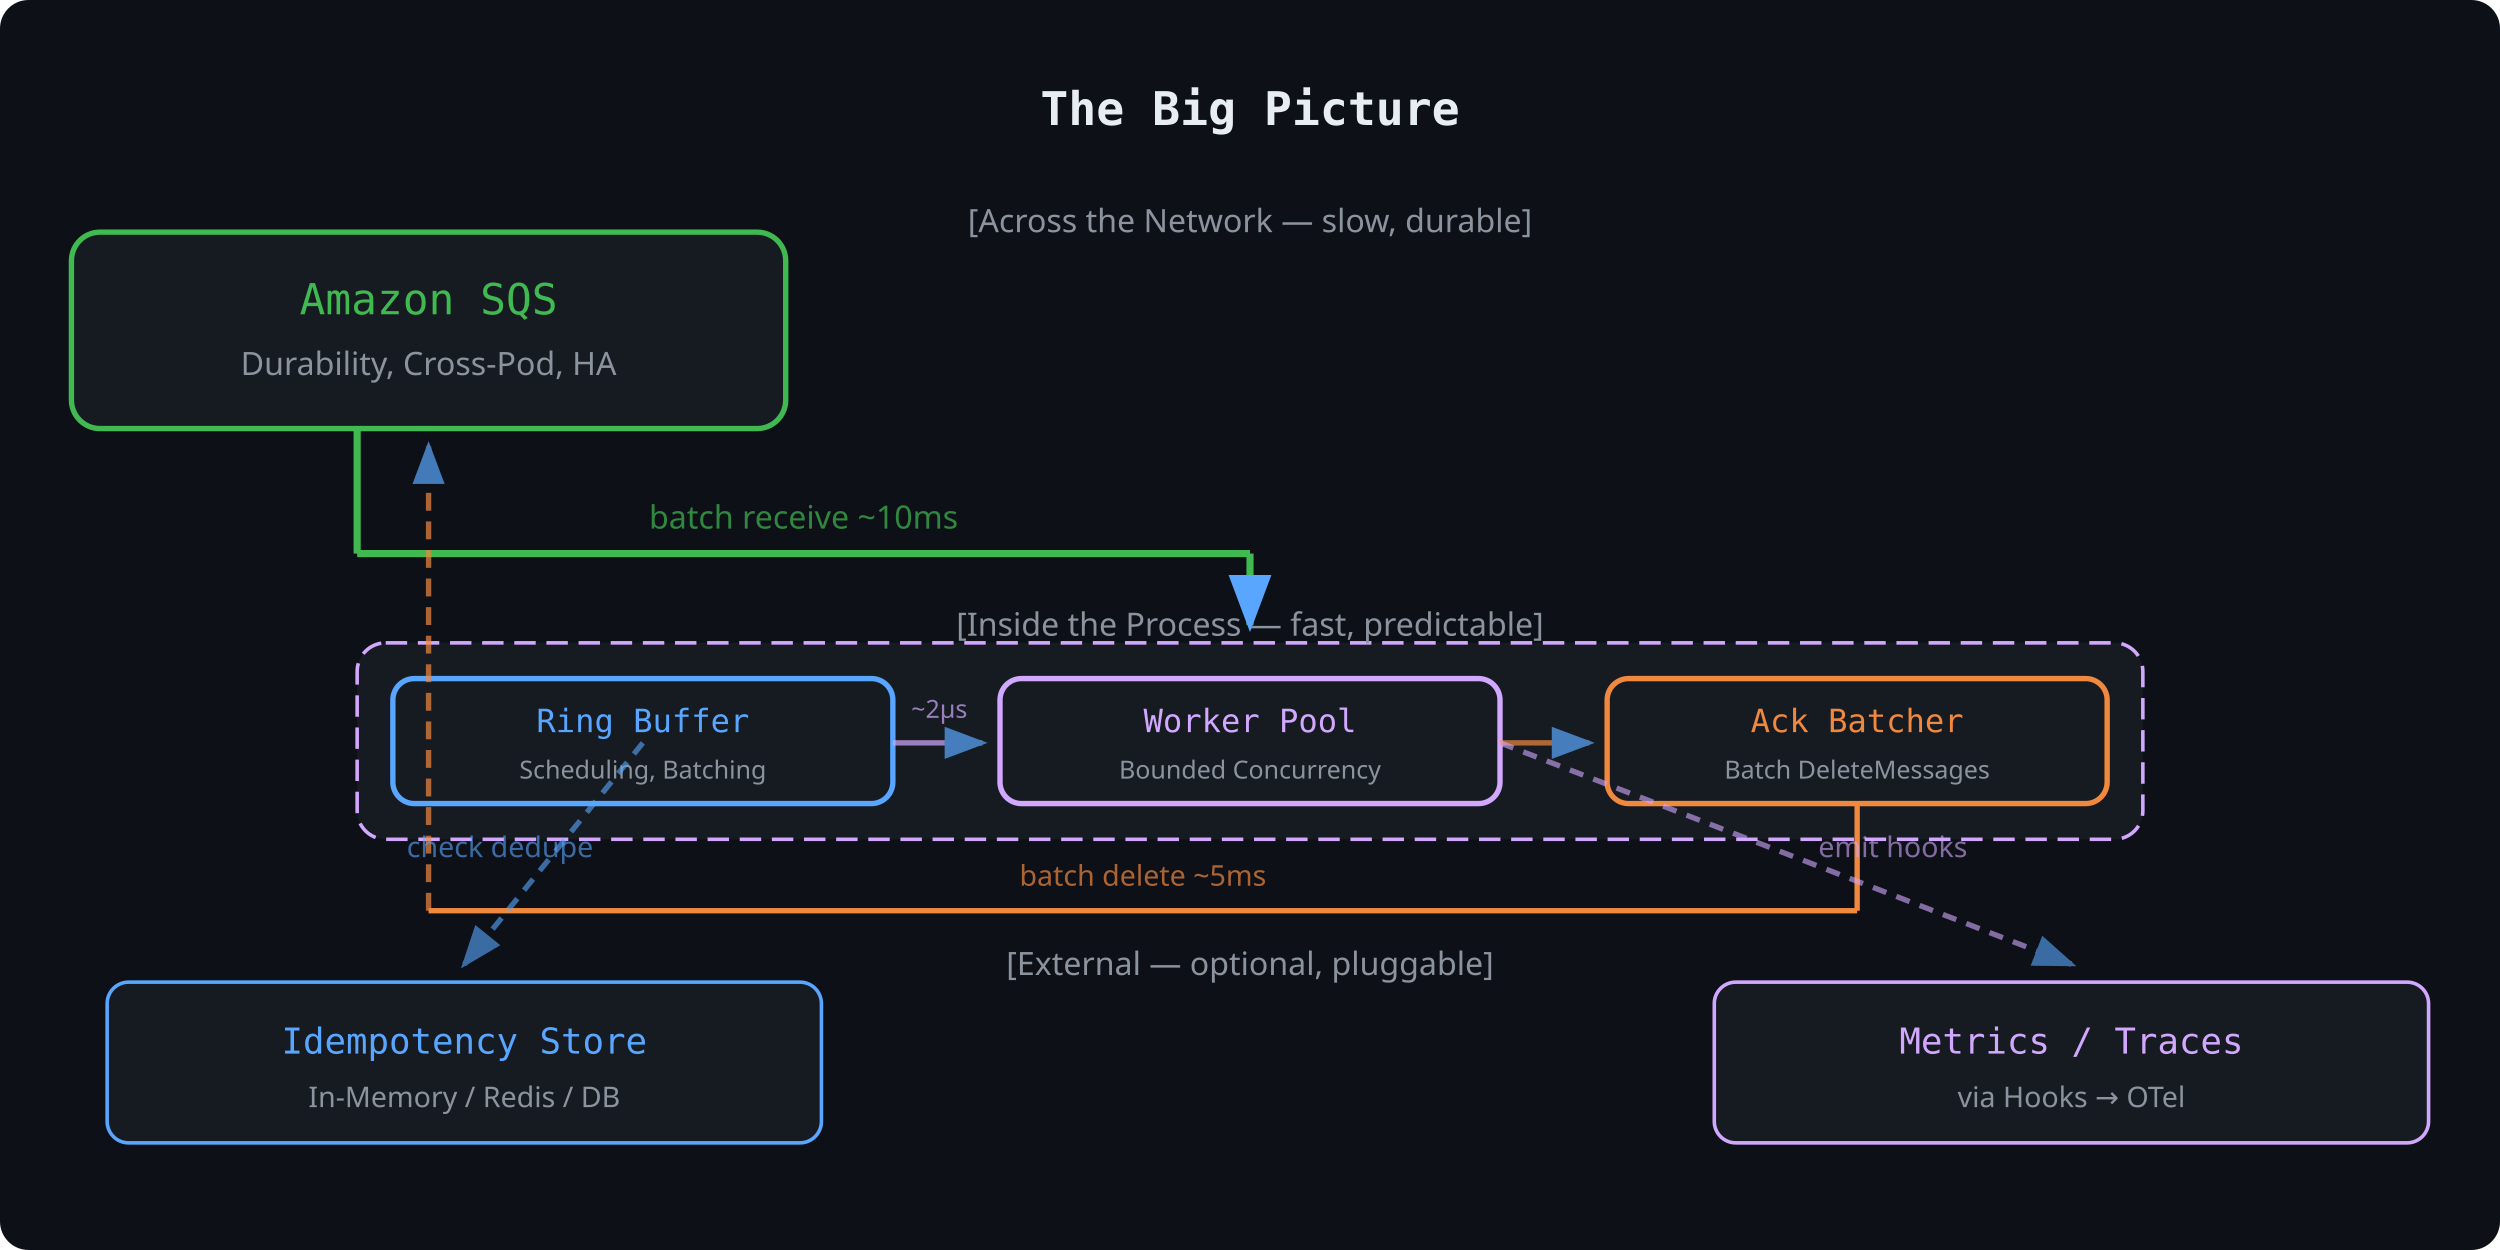
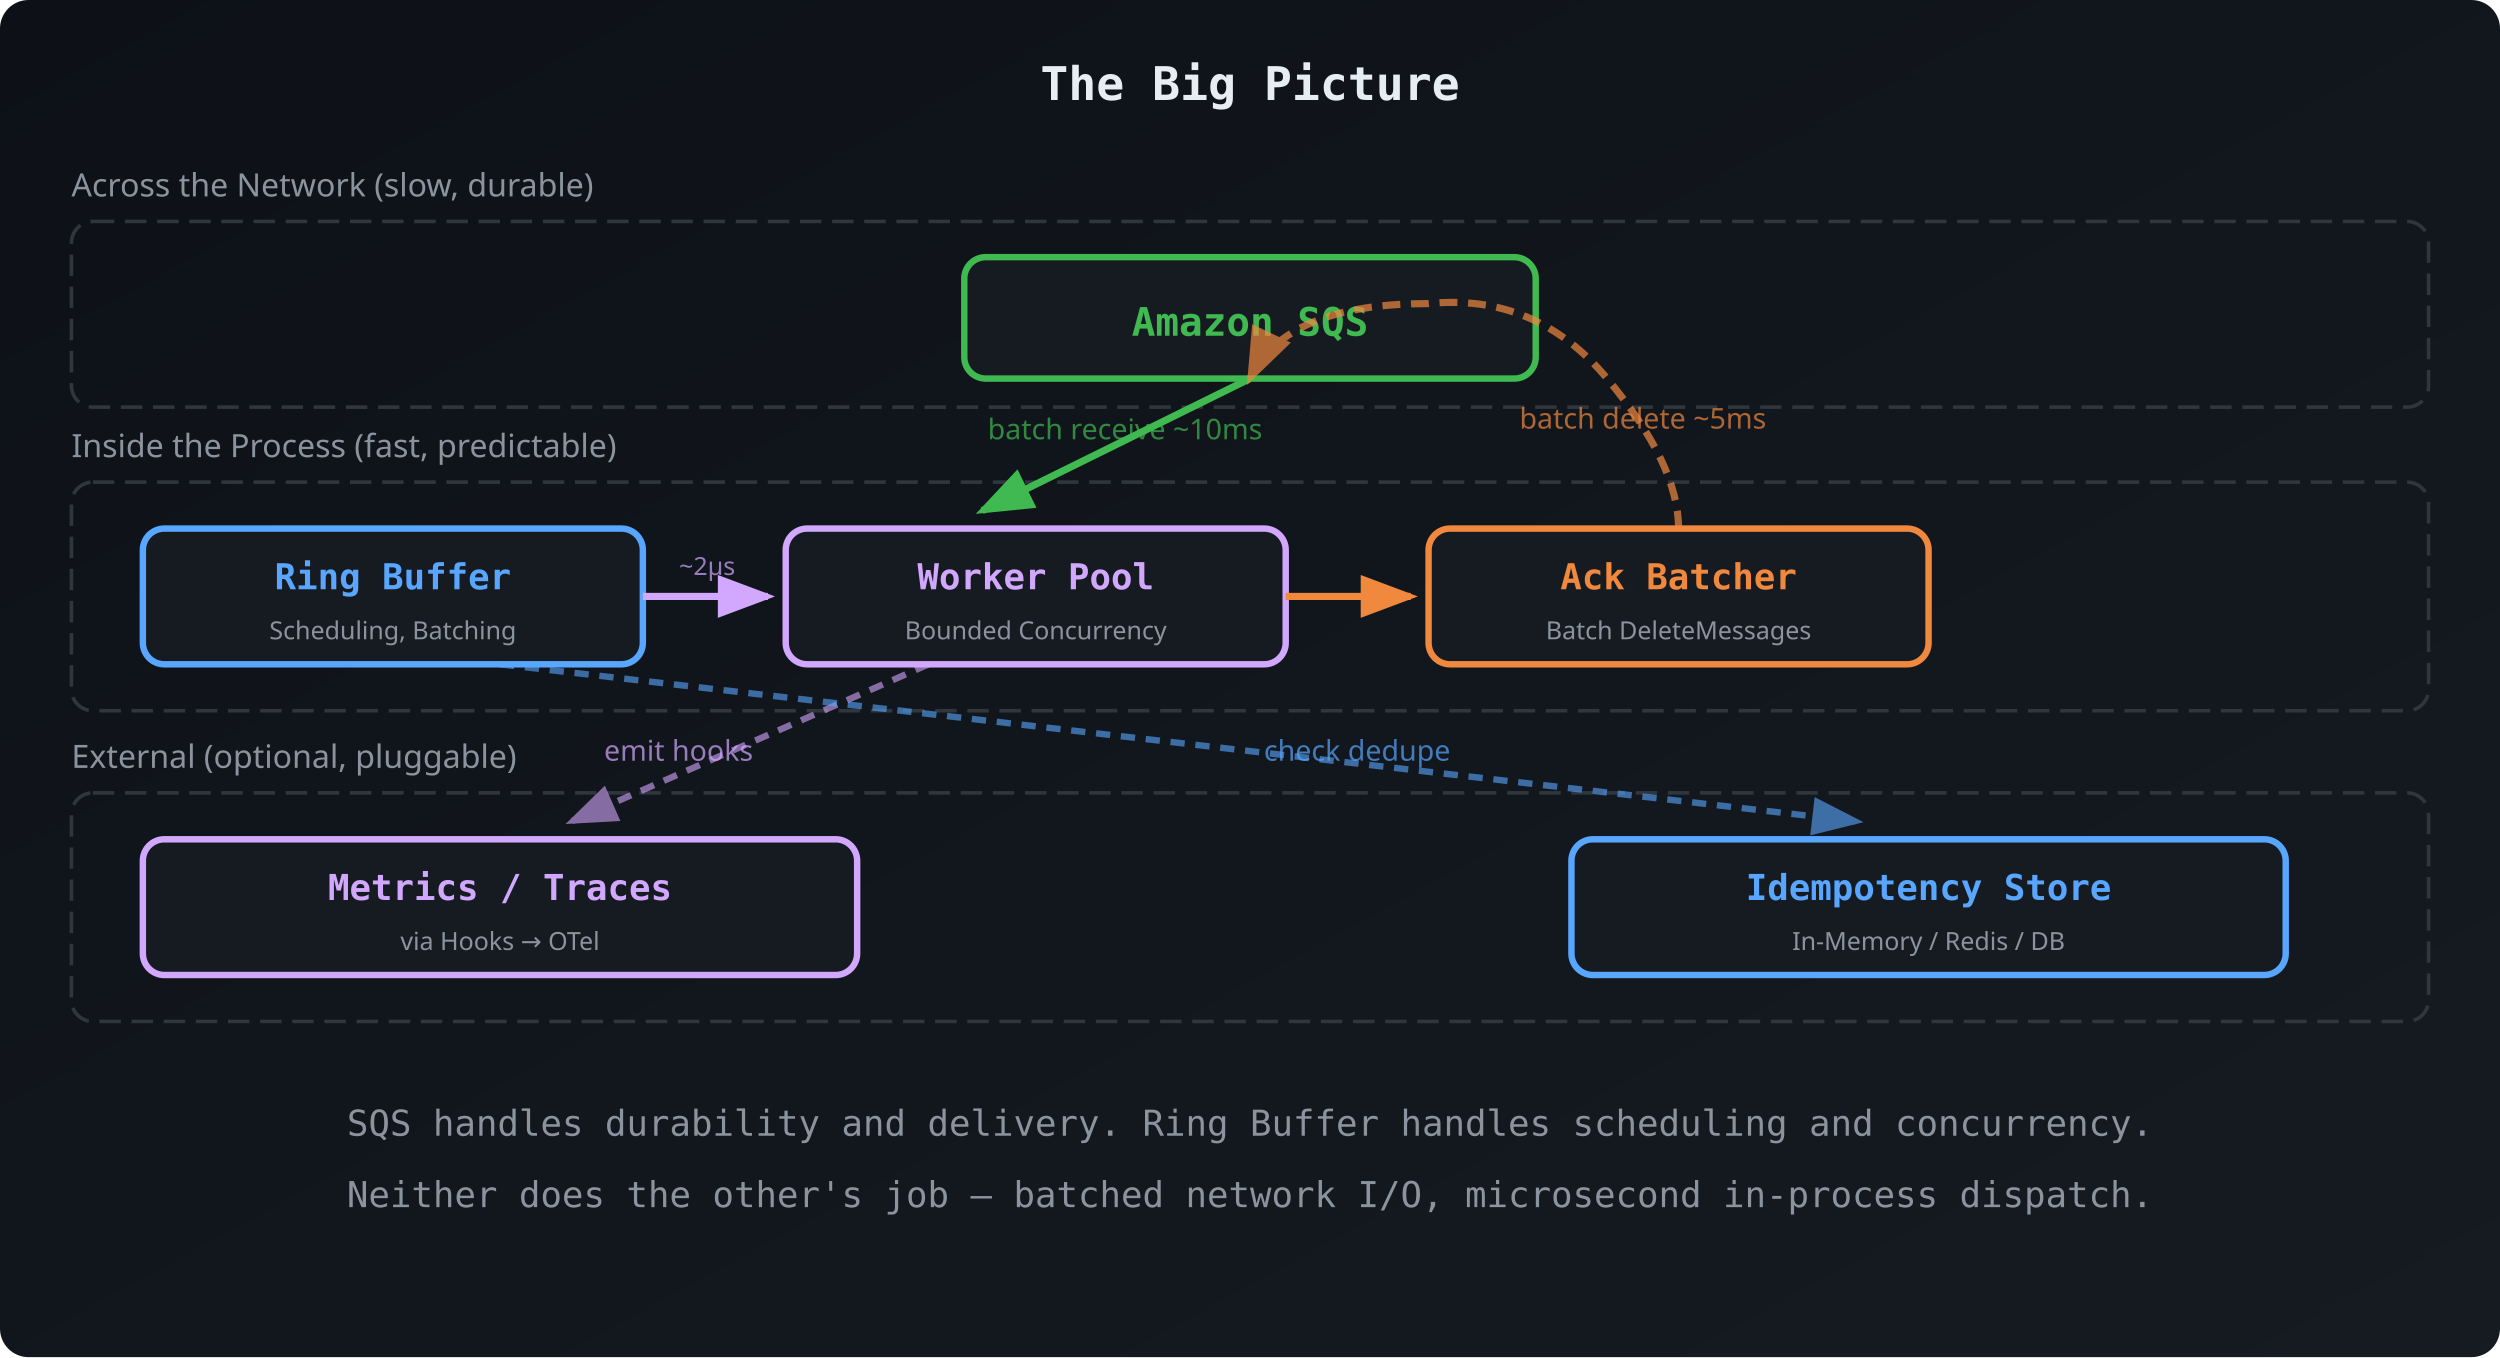
- <svg xmlns="http://www.w3.org/2000/svg" viewBox="0 0 700 350" width="700" height="350">
-   <rect width="700" height="350" rx="8" fill="#0d1117" />
-   <text x="350" y="35" text-anchor="middle" font-family="SF Mono, monospace" font-size="13" font-weight="bold" fill="#e6edf3">The Big Picture</text>
-   <rect x="20" y="65" width="200" height="55" rx="8" fill="#161b22" stroke="#3fb950" stroke-width="1.5" />
-   <text x="120" y="88" text-anchor="middle" font-family="SF Mono, monospace" font-size="12" fill="#3fb950">Amazon SQS</text>
-   <text x="120" y="105" text-anchor="middle" font-family="sans-serif" font-size="9" fill="#8b949e">Durability, Cross-Pod, HA</text>
-   <line x1="100" y1="120" x2="100" y2="155" stroke="#3fb950" stroke-width="2" />
-   <line x1="100" y1="155" x2="350" y2="155" stroke="#3fb950" stroke-width="2" />
-   <line x1="350" y1="155" x2="350" y2="175" stroke="#3fb950" stroke-width="2" marker-end="url(#a)" />
-   <text x="225" y="148" text-anchor="middle" font-family="sans-serif" font-size="9" fill="#3fb950" opacity="0.7">batch receive ~10ms</text>
-   <rect x="100" y="180" width="500" height="55" rx="8" fill="#161b22" stroke="#d2a8ff" stroke-width="1" stroke-dasharray="6 3" />
-   <rect x="110" y="190" width="140" height="35" rx="6" fill="#161b22" stroke="#58a6ff" stroke-width="1.5" />
-   <text x="180" y="205" text-anchor="middle" font-family="SF Mono, monospace" font-size="9" fill="#58a6ff">Ring Buffer</text>
-   <text x="180" y="218" text-anchor="middle" font-family="sans-serif" font-size="7" fill="#8b949e">Scheduling, Batching</text>
-   <rect x="280" y="190" width="140" height="35" rx="6" fill="#161b22" stroke="#d2a8ff" stroke-width="1.5" />
-   <text x="350" y="205" text-anchor="middle" font-family="SF Mono, monospace" font-size="9" fill="#d2a8ff">Worker Pool</text>
-   <text x="350" y="218" text-anchor="middle" font-family="sans-serif" font-size="7" fill="#8b949e">Bounded Concurrency</text>
-   <rect x="450" y="190" width="140" height="35" rx="6" fill="#161b22" stroke="#f0883e" stroke-width="1.5" />
-   <text x="520" y="205" text-anchor="middle" font-family="SF Mono, monospace" font-size="9" fill="#f0883e">Ack Batcher</text>
-   <text x="520" y="218" text-anchor="middle" font-family="sans-serif" font-size="7" fill="#8b949e">Batch DeleteMessages</text>
-   <line x1="250" y1="208" x2="275" y2="208" stroke="#d2a8ff" stroke-width="1.5" marker-end="url(#a)" opacity="0.7" />
-   <text x="263" y="201" text-anchor="middle" font-family="sans-serif" font-size="7" fill="#d2a8ff" opacity="0.7">~2μs</text>
-   <line x1="420" y1="208" x2="445" y2="208" stroke="#f0883e" stroke-width="1.5" marker-end="url(#a)" opacity="0.7" />
-   <line x1="520" y1="225" x2="520" y2="255" stroke="#f0883e" stroke-width="1.5" />
-   <line x1="520" y1="255" x2="120" y2="255" stroke="#f0883e" stroke-width="1.5" />
-   <line x1="120" y1="255" x2="120" y2="125" stroke="#f0883e" stroke-width="1.5" stroke-dasharray="5 3" marker-end="url(#a)" opacity="0.7" />
-   <text x="320" y="248" text-anchor="middle" font-family="sans-serif" font-size="8" fill="#f0883e" opacity="0.7">batch delete ~5ms</text>
-   <rect x="30" y="275" width="200" height="45" rx="6" fill="#161b22" stroke="#58a6ff" stroke-width="1" />
-   <text x="130" y="295" text-anchor="middle" font-family="SF Mono, monospace" font-size="10" fill="#58a6ff">Idempotency Store</text>
-   <text x="130" y="310" text-anchor="middle" font-family="sans-serif" font-size="8" fill="#8b949e">In-Memory / Redis / DB</text>
-   <rect x="480" y="275" width="200" height="45" rx="6" fill="#161b22" stroke="#d2a8ff" stroke-width="1" />
-   <text x="580" y="295" text-anchor="middle" font-family="SF Mono, monospace" font-size="10" fill="#d2a8ff">Metrics / Traces</text>
-   <text x="580" y="310" text-anchor="middle" font-family="sans-serif" font-size="8" fill="#8b949e">via Hooks → OTel</text>
-   <line x1="180" y1="208" x2="130" y2="270" stroke="#58a6ff" stroke-width="1.5" stroke-dasharray="4 3" marker-end="url(#a)" opacity="0.6" />
-   <text x="140" y="240" text-anchor="middle" font-family="sans-serif" font-size="8" fill="#58a6ff" opacity="0.6">check dedupe</text>
-   <line x1="420" y1="208" x2="580" y2="270" stroke="#d2a8ff" stroke-width="1.5" stroke-dasharray="4 3" marker-end="url(#a)" opacity="0.6" />
-   <text x="530" y="240" text-anchor="middle" font-family="sans-serif" font-size="8" fill="#d2a8ff" opacity="0.6">emit hooks</text>
-   <text x="350" y="65" text-anchor="middle" font-family="sans-serif" font-size="9" fill="#8b949e">[Across the Network — slow, durable]</text>
-   <text x="350" y="178" text-anchor="middle" font-family="sans-serif" font-size="9" fill="#8b949e">[Inside the Process — fast, predictable]</text>
-   <text x="350" y="273" text-anchor="middle" font-family="sans-serif" font-size="9" fill="#8b949e">[External — optional, pluggable]</text>
+ <svg xmlns="http://www.w3.org/2000/svg" viewBox="0 0 700 380" width="700" height="380">
  <defs>
-     <marker id="a" markerWidth="8" markerHeight="6" refX="7" refY="3" orient="auto">
-       <polygon points="0 0, 8 3, 0 6" fill="#58a6ff" />
+     <linearGradient id="bg" x1="0%" y1="0%" x2="100%" y2="100%">
+       <stop offset="0%" stop-color="#0d1117" />
+       <stop offset="100%" stop-color="#161b22" />
+     </linearGradient>
+     <marker id="aGreen" markerWidth="8" markerHeight="6" refX="7" refY="3" orient="auto">
+       <polygon points="0 0,8 3,0 6" fill="#3fb950" />
+     </marker>
+     <marker id="aBlue" markerWidth="8" markerHeight="6" refX="7" refY="3" orient="auto">
+       <polygon points="0 0,8 3,0 6" fill="#58a6ff" />
+     </marker>
+     <marker id="aPurple" markerWidth="8" markerHeight="6" refX="7" refY="3" orient="auto">
+       <polygon points="0 0,8 3,0 6" fill="#d2a8ff" />
+     </marker>
+     <marker id="aOrange" markerWidth="8" markerHeight="6" refX="7" refY="3" orient="auto">
+       <polygon points="0 0,8 3,0 6" fill="#f0883e" />
    </marker>
  </defs>
+   <rect width="700" height="380" rx="8" fill="url(#bg)" />
+   <text x="350" y="28" text-anchor="middle" font-family="SF Mono,Menlo,monospace" font-size="13" font-weight="bold" fill="#e6edf3">The Big Picture</text>
+   <text x="20" y="55" font-family="sans-serif" font-size="9" fill="#8b949e">Across the Network (slow, durable)</text>
+   <rect x="20" y="62" width="660" height="52" rx="6" fill="none" stroke="#30363d" stroke-width="1" stroke-dasharray="6 3" />
+   <rect x="270" y="72" width="160" height="34" rx="6" fill="#161b22" stroke="#3fb950" stroke-width="1.8" />
+   <text x="350" y="94" text-anchor="middle" font-family="SF Mono,monospace" font-size="11" font-weight="bold" fill="#3fb950">Amazon SQS</text>
+   <text x="20" y="128" font-family="sans-serif" font-size="9" fill="#8b949e">Inside the Process (fast, predictable)</text>
+   <rect x="20" y="135" width="660" height="64" rx="6" fill="none" stroke="#30363d" stroke-width="1" stroke-dasharray="6 3" />
+   <rect x="40" y="148" width="140" height="38" rx="6" fill="#161b22" stroke="#58a6ff" stroke-width="1.8" />
+   <text x="110" y="165" text-anchor="middle" font-family="SF Mono,monospace" font-size="10" font-weight="bold" fill="#58a6ff">Ring Buffer</text>
+   <text x="110" y="179" text-anchor="middle" font-family="sans-serif" font-size="7" fill="#8b949e">Scheduling, Batching</text>
+   <rect x="220" y="148" width="140" height="38" rx="6" fill="#161b22" stroke="#d2a8ff" stroke-width="1.8" />
+   <text x="290" y="165" text-anchor="middle" font-family="SF Mono,monospace" font-size="10" font-weight="bold" fill="#d2a8ff">Worker Pool</text>
+   <text x="290" y="179" text-anchor="middle" font-family="sans-serif" font-size="7" fill="#8b949e">Bounded Concurrency</text>
+   <rect x="400" y="148" width="140" height="38" rx="6" fill="#161b22" stroke="#f0883e" stroke-width="1.8" />
+   <text x="470" y="165" text-anchor="middle" font-family="SF Mono,monospace" font-size="10" font-weight="bold" fill="#f0883e">Ack Batcher</text>
+   <text x="470" y="179" text-anchor="middle" font-family="sans-serif" font-size="7" fill="#8b949e">Batch DeleteMessages</text>
+   <line x1="180" y1="167" x2="215" y2="167" stroke="#d2a8ff" stroke-width="2" marker-end="url(#aPurple)" />
+   <text x="198" y="161" text-anchor="middle" font-family="sans-serif" font-size="7" fill="#d2a8ff" opacity="0.7">~2μs</text>
+   <line x1="360" y1="167" x2="395" y2="167" stroke="#f0883e" stroke-width="2" marker-end="url(#aOrange)" />
+   <text x="20" y="215" font-family="sans-serif" font-size="9" fill="#8b949e">External (optional, pluggable)</text>
+   <rect x="20" y="222" width="660" height="64" rx="6" fill="none" stroke="#30363d" stroke-width="1" stroke-dasharray="6 3" />
+   <rect x="40" y="235" width="200" height="38" rx="6" fill="#161b22" stroke="#d2a8ff" stroke-width="1.8" />
+   <text x="140" y="252" text-anchor="middle" font-family="SF Mono,monospace" font-size="10" font-weight="bold" fill="#d2a8ff">Metrics / Traces</text>
+   <text x="140" y="266" text-anchor="middle" font-family="sans-serif" font-size="7" fill="#8b949e">via Hooks → OTel</text>
+   <rect x="440" y="235" width="200" height="38" rx="6" fill="#161b22" stroke="#58a6ff" stroke-width="1.8" />
+   <text x="540" y="252" text-anchor="middle" font-family="SF Mono,monospace" font-size="10" font-weight="bold" fill="#58a6ff">Idempotency Store</text>
+   <text x="540" y="266" text-anchor="middle" font-family="sans-serif" font-size="7" fill="#8b949e">In-Memory / Redis / DB</text>
+   <line x1="350" y1="106" x2="275" y2="143" stroke="#3fb950" stroke-width="2" marker-end="url(#aGreen)" />
+   <text x="315" y="123" text-anchor="middle" font-family="sans-serif" font-size="8" fill="#3fb950" opacity="0.7">batch receive ~10ms</text>
+   <path d="M 470 148 Q 470 130 450 106 Q 430 82 400 85 Q 360 85 350 106" stroke="#f0883e" stroke-width="2" stroke-dasharray="5 3" fill="none" marker-end="url(#aOrange)" opacity="0.7" />
+   <text x="460" y="120" text-anchor="middle" font-family="sans-serif" font-size="8" fill="#f0883e" opacity="0.7">batch delete ~5ms</text>
+   <line x1="260" y1="186" x2="160" y2="230" stroke="#d2a8ff" stroke-width="1.8" stroke-dasharray="4 3" marker-end="url(#aPurple)" opacity="0.6" />
+   <text x="190" y="213" text-anchor="middle" font-family="sans-serif" font-size="8" fill="#d2a8ff" opacity="0.7">emit hooks</text>
+   <line x1="140" y1="186" x2="520" y2="230" stroke="#58a6ff" stroke-width="1.8" stroke-dasharray="4 3" marker-end="url(#aBlue)" opacity="0.6" />
+   <text x="380" y="213" text-anchor="middle" font-family="sans-serif" font-size="8" fill="#58a6ff" opacity="0.7">check dedupe</text>
+   <text x="350" y="318" text-anchor="middle" font-family="SF Mono,Menlo,monospace" font-size="10" fill="#8b949e">SQS handles durability and delivery. Ring Buffer handles scheduling and concurrency.</text>
+   <text x="350" y="338" text-anchor="middle" font-family="SF Mono,Menlo,monospace" font-size="10" fill="#8b949e">Neither does the other's job — batched network I/O, microsecond in-process dispatch.</text>
</svg>
